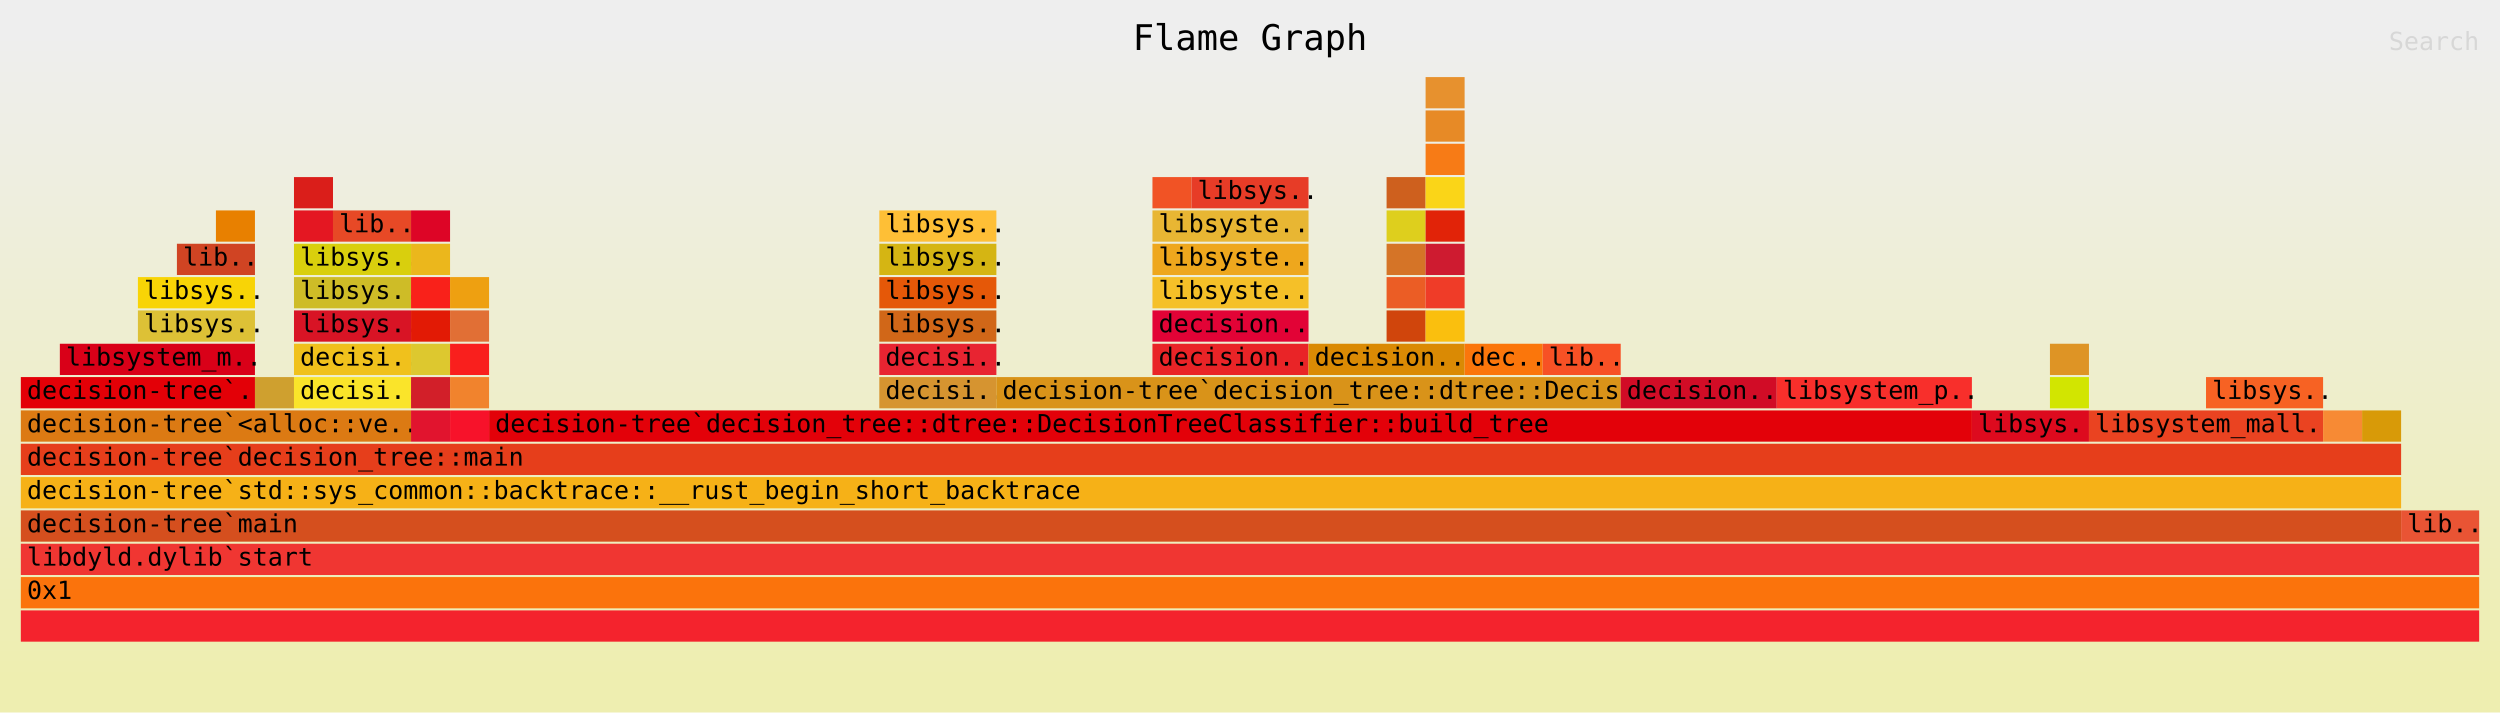
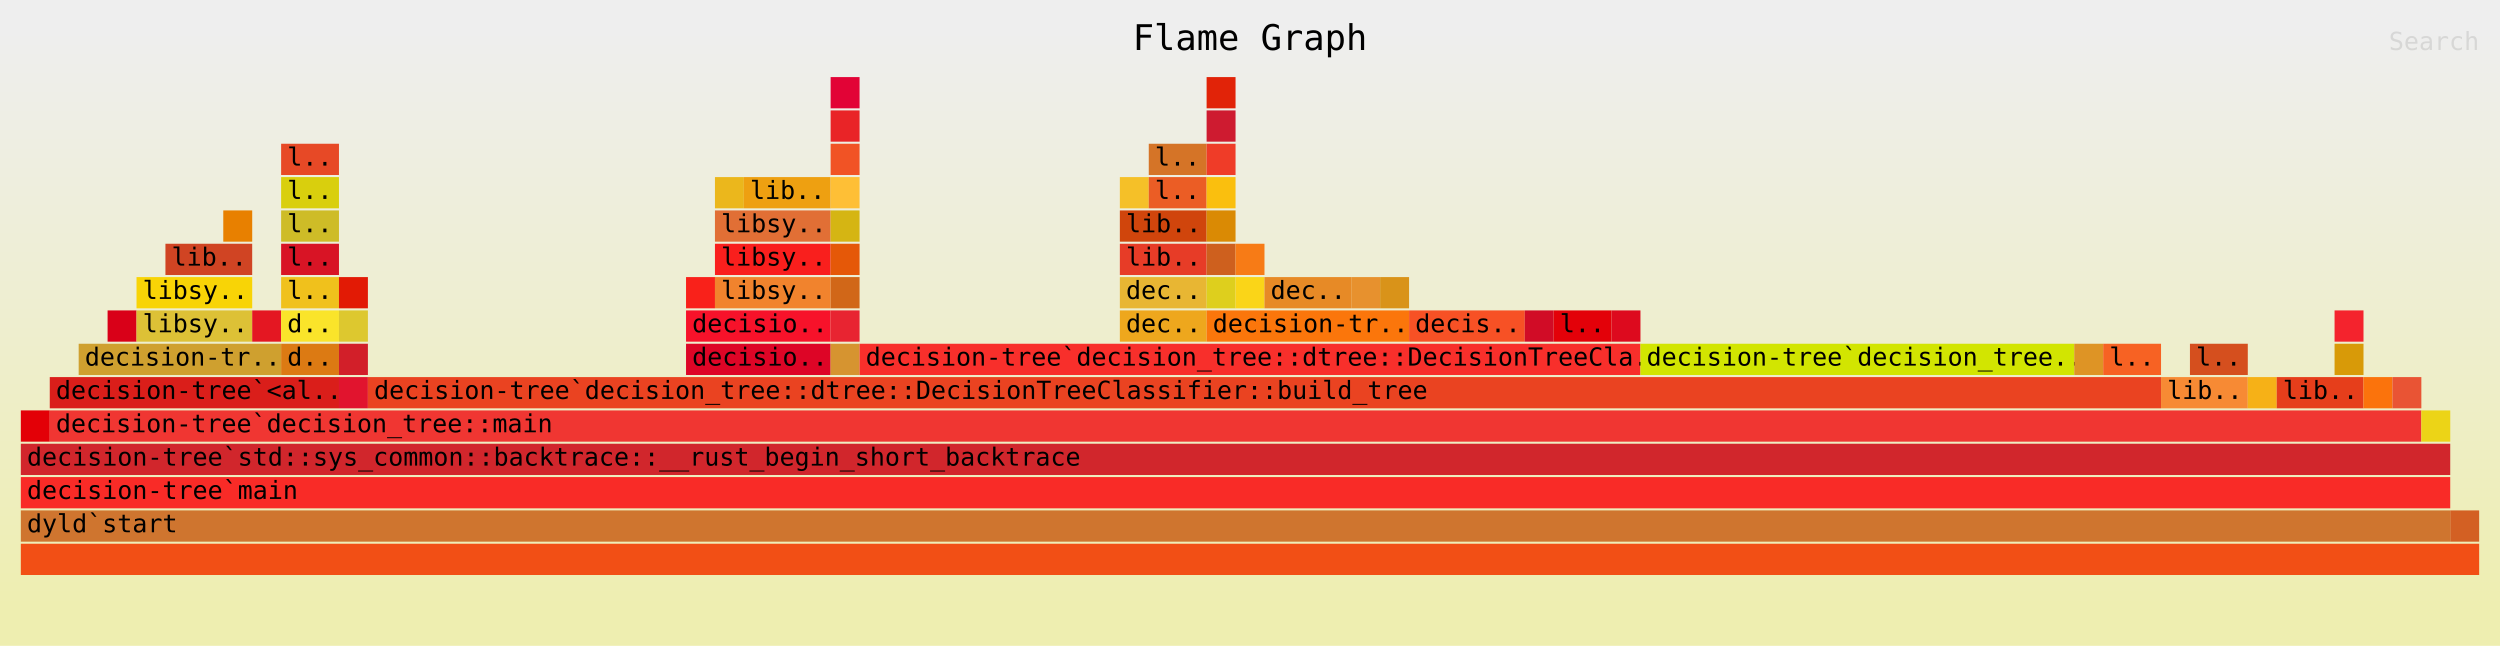
- <svg xmlns="http://www.w3.org/2000/svg" xmlns:ns1="http://github.com/jonhoo/inferno" version="1.1" width="1200" height="342" viewBox="0 0 1200 342">
+ <svg xmlns="http://www.w3.org/2000/svg" xmlns:ns1="http://github.com/jonhoo/inferno" version="1.1" width="1200" height="310" viewBox="0 0 1200 310">
  <defs>
    <linearGradient id="background" y1="0" y2="1" x1="0" x2="0">
      <stop stop-color="#eeeeee" offset="5%" />
      <stop stop-color="#eeeeb0" offset="95%" />
    </linearGradient>
  </defs>
  <style type="text/css">
- text { font-family:monospace; font-size:12px; fill:rgb(0,0,0); }
+ text { font-family:monospace; font-size:12px }
#title { text-anchor:middle; font-size:17px; }
#matched { text-anchor:end; }
#search { text-anchor:end; opacity:0.1; cursor:pointer; }
#search:hover, #search.show { opacity:1; }
#subtitle { text-anchor:middle; font-color:rgb(160,160,160); }
#unzoom { cursor:pointer; }
#frames &gt; *:hover { stroke:black; stroke-width:0.5; cursor:pointer; }
.hide { display:none; }
.parent { opacity:0.5; }
</style>
-   <rect x="0" y="0" width="100%" height="342" fill="url(#background)" />
-   <text id="title" x="50%" y="24.00">Flame Graph</text>
-   <text id="details" x="10" y="325.00"> </text>
-   <text id="unzoom" class="hide" x="10" y="24.00">Reset Zoom</text>
-   <text id="search" x="1190" y="24.00">Search</text>
-   <text id="matched" x="1190" y="325.00"> </text>
-   <svg id="frames" x="10" width="1180" total_samples="63">
-     <g>
-       <rect x="0%" y="181" width="9.524%" height="15" fill="rgb(227,0,7)" ns1:x="0" ns1:w="6" />
-       <text x="0.25%" y="191.50">decision-tree`..</text>
-     </g>
-     <g>
-       <rect x="1.587%" y="165" width="7.936%" height="15" fill="rgb(217,0,24)" ns1:x="1" ns1:w="5" />
-       <text x="1.837%" y="175.50">libsystem_m..</text>
-     </g>
-     <g>
-       <rect x="4.762%" y="149" width="4.762%" height="15" fill="rgb(221,193,54)" ns1:x="3" ns1:w="3" />
-       <text x="5.012%" y="159.50">libsys..</text>
-     </g>
-     <g>
-       <rect x="4.762%" y="133" width="4.762%" height="15" fill="rgb(248,212,6)" ns1:x="3" ns1:w="3" />
-       <text x="5.012%" y="143.50">libsys..</text>
-     </g>
-     <g>
-       <rect x="6.349%" y="117" width="3.175%" height="15" fill="rgb(208,68,35)" ns1:x="4" ns1:w="2" />
-       <text x="6.599%" y="127.50">lib..</text>
-     </g>
-     <g>
-       <rect x="7.936%" y="101" width="1.587%" height="15" fill="rgb(232,128,0)" ns1:x="5" ns1:w="1" />
-       <text x="8.187%" y="111.50" />
-     </g>
-     <g>
-       <rect x="9.524%" y="181" width="1.587%" height="15" fill="rgb(207,160,47)" ns1:x="6" ns1:w="1" />
-       <text x="9.774%" y="191.50" />
-     </g>
-     <g>
-       <rect x="11.111%" y="101" width="1.587%" height="15" fill="rgb(228,23,34)" ns1:x="7" ns1:w="1" />
-       <text x="11.361%" y="111.50" />
-     </g>
-     <g>
-       <rect x="11.111%" y="85" width="1.587%" height="15" fill="rgb(218,30,26)" ns1:x="7" ns1:w="1" />
-       <text x="11.361%" y="95.50" />
-     </g>
-     <g>
-       <rect x="0%" y="197" width="15.873%" height="15" fill="rgb(220,122,19)" ns1:x="0" ns1:w="10" />
-       <text x="0.25%" y="207.50">decision-tree`&lt;alloc::ve..</text>
-     </g>
-     <g>
-       <rect x="11.111%" y="181" width="4.762%" height="15" fill="rgb(250,228,42)" ns1:x="7" ns1:w="3" />
-       <text x="11.361%" y="191.50">decisi..</text>
-     </g>
-     <g>
-       <rect x="11.111%" y="165" width="4.762%" height="15" fill="rgb(240,193,28)" ns1:x="7" ns1:w="3" />
-       <text x="11.361%" y="175.50">decisi..</text>
-     </g>
-     <g>
-       <rect x="11.111%" y="149" width="4.762%" height="15" fill="rgb(216,20,37)" ns1:x="7" ns1:w="3" />
-       <text x="11.361%" y="159.50">libsys..</text>
-     </g>
-     <g>
-       <rect x="11.111%" y="133" width="4.762%" height="15" fill="rgb(206,188,39)" ns1:x="7" ns1:w="3" />
-       <text x="11.361%" y="143.50">libsys..</text>
-     </g>
-     <g>
-       <rect x="11.111%" y="117" width="4.762%" height="15" fill="rgb(217,207,13)" ns1:x="7" ns1:w="3" />
-       <text x="11.361%" y="127.50">libsys..</text>
-     </g>
-     <g>
-       <rect x="12.698%" y="101" width="3.175%" height="15" fill="rgb(231,73,38)" ns1:x="8" ns1:w="2" />
-       <text x="12.948%" y="111.50">lib..</text>
-     </g>
-     <g>
-       <rect x="15.873%" y="197" width="1.587%" height="15" fill="rgb(225,20,46)" ns1:x="10" ns1:w="1" />
-       <text x="16.123%" y="207.50" />
-     </g>
-     <g>
-       <rect x="15.873%" y="181" width="1.587%" height="15" fill="rgb(210,31,41)" ns1:x="10" ns1:w="1" />
-       <text x="16.123%" y="191.50" />
-     </g>
-     <g>
-       <rect x="15.873%" y="165" width="1.587%" height="15" fill="rgb(221,200,47)" ns1:x="10" ns1:w="1" />
-       <text x="16.123%" y="175.50" />
-     </g>
-     <g>
-       <rect x="15.873%" y="149" width="1.587%" height="15" fill="rgb(226,26,5)" ns1:x="10" ns1:w="1" />
-       <text x="16.123%" y="159.50" />
-     </g>
-     <g>
-       <rect x="15.873%" y="133" width="1.587%" height="15" fill="rgb(249,33,26)" ns1:x="10" ns1:w="1" />
-       <text x="16.123%" y="143.50" />
-     </g>
-     <g>
-       <rect x="15.873%" y="117" width="1.587%" height="15" fill="rgb(235,183,28)" ns1:x="10" ns1:w="1" />
-       <text x="16.123%" y="127.50" />
-     </g>
-     <g>
-       <rect x="15.873%" y="101" width="1.587%" height="15" fill="rgb(221,5,38)" ns1:x="10" ns1:w="1" />
-       <text x="16.123%" y="111.50" />
-     </g>
-     <g>
-       <rect x="17.46%" y="197" width="1.587%" height="15" fill="rgb(247,18,42)" ns1:x="11" ns1:w="1" />
-       <text x="17.71%" y="207.50" />
-     </g>
-     <g>
-       <rect x="17.46%" y="181" width="1.587%" height="15" fill="rgb(241,131,45)" ns1:x="11" ns1:w="1" />
-       <text x="17.71%" y="191.50" />
-     </g>
-     <g>
-       <rect x="17.46%" y="165" width="1.587%" height="15" fill="rgb(249,31,29)" ns1:x="11" ns1:w="1" />
-       <text x="17.71%" y="175.50" />
-     </g>
-     <g>
-       <rect x="17.46%" y="149" width="1.587%" height="15" fill="rgb(225,111,53)" ns1:x="11" ns1:w="1" />
-       <text x="17.71%" y="159.50" />
-     </g>
-     <g>
-       <rect x="17.46%" y="133" width="1.587%" height="15" fill="rgb(238,160,17)" ns1:x="11" ns1:w="1" />
-       <text x="17.71%" y="143.50" />
-     </g>
-     <g>
-       <rect x="34.921%" y="181" width="4.762%" height="15" fill="rgb(214,148,48)" ns1:x="22" ns1:w="3" />
-       <text x="35.171%" y="191.50">decisi..</text>
-     </g>
-     <g>
-       <rect x="34.921%" y="165" width="4.762%" height="15" fill="rgb(232,36,49)" ns1:x="22" ns1:w="3" />
-       <text x="35.171%" y="175.50">decisi..</text>
-     </g>
-     <g>
-       <rect x="34.921%" y="149" width="4.762%" height="15" fill="rgb(209,103,24)" ns1:x="22" ns1:w="3" />
-       <text x="35.171%" y="159.50">libsys..</text>
-     </g>
-     <g>
-       <rect x="34.921%" y="133" width="4.762%" height="15" fill="rgb(229,88,8)" ns1:x="22" ns1:w="3" />
-       <text x="35.171%" y="143.50">libsys..</text>
-     </g>
-     <g>
-       <rect x="34.921%" y="117" width="4.762%" height="15" fill="rgb(213,181,19)" ns1:x="22" ns1:w="3" />
-       <text x="35.171%" y="127.50">libsys..</text>
-     </g>
-     <g>
-       <rect x="34.921%" y="101" width="4.762%" height="15" fill="rgb(254,191,54)" ns1:x="22" ns1:w="3" />
-       <text x="35.171%" y="111.50">libsys..</text>
-     </g>
-     <g>
-       <rect x="46.032%" y="85" width="1.587%" height="15" fill="rgb(241,83,37)" ns1:x="29" ns1:w="1" />
-       <text x="46.282%" y="95.50" />
-     </g>
-     <g>
-       <rect x="46.032%" y="165" width="6.349%" height="15" fill="rgb(233,36,39)" ns1:x="29" ns1:w="4" />
-       <text x="46.282%" y="175.50">decision..</text>
-     </g>
-     <g>
-       <rect x="46.032%" y="149" width="6.349%" height="15" fill="rgb(226,3,54)" ns1:x="29" ns1:w="4" />
-       <text x="46.282%" y="159.50">decision..</text>
-     </g>
-     <g>
-       <rect x="46.032%" y="133" width="6.349%" height="15" fill="rgb(245,192,40)" ns1:x="29" ns1:w="4" />
-       <text x="46.282%" y="143.50">libsyste..</text>
-     </g>
-     <g>
-       <rect x="46.032%" y="117" width="6.349%" height="15" fill="rgb(238,167,29)" ns1:x="29" ns1:w="4" />
-       <text x="46.282%" y="127.50">libsyste..</text>
-     </g>
-     <g>
-       <rect x="46.032%" y="101" width="6.349%" height="15" fill="rgb(232,182,51)" ns1:x="29" ns1:w="4" />
-       <text x="46.282%" y="111.50">libsyste..</text>
-     </g>
-     <g>
-       <rect x="47.619%" y="85" width="4.762%" height="15" fill="rgb(231,60,39)" ns1:x="30" ns1:w="3" />
-       <text x="47.869%" y="95.50">libsys..</text>
-     </g>
-     <g>
-       <rect x="55.556%" y="149" width="1.587%" height="15" fill="rgb(208,69,12)" ns1:x="35" ns1:w="1" />
-       <text x="55.806%" y="159.50" />
-     </g>
-     <g>
-       <rect x="55.556%" y="133" width="1.587%" height="15" fill="rgb(235,93,37)" ns1:x="35" ns1:w="1" />
-       <text x="55.806%" y="143.50" />
-     </g>
-     <g>
-       <rect x="55.556%" y="117" width="1.587%" height="15" fill="rgb(213,116,39)" ns1:x="35" ns1:w="1" />
-       <text x="55.806%" y="127.50" />
-     </g>
-     <g>
-       <rect x="55.556%" y="101" width="1.587%" height="15" fill="rgb(222,207,29)" ns1:x="35" ns1:w="1" />
-       <text x="55.806%" y="111.50" />
-     </g>
-     <g>
-       <rect x="55.556%" y="85" width="1.587%" height="15" fill="rgb(206,96,30)" ns1:x="35" ns1:w="1" />
-       <text x="55.806%" y="95.50" />
-     </g>
-     <g>
-       <rect x="52.381%" y="165" width="6.349%" height="15" fill="rgb(218,138,4)" ns1:x="33" ns1:w="4" />
-       <text x="52.631%" y="175.50">decision..</text>
-     </g>
-     <g>
-       <rect x="57.143%" y="149" width="1.587%" height="15" fill="rgb(250,191,14)" ns1:x="36" ns1:w="1" />
-       <text x="57.393%" y="159.50" />
-     </g>
-     <g>
-       <rect x="57.143%" y="133" width="1.587%" height="15" fill="rgb(239,60,40)" ns1:x="36" ns1:w="1" />
-       <text x="57.393%" y="143.50" />
-     </g>
-     <g>
-       <rect x="57.143%" y="117" width="1.587%" height="15" fill="rgb(206,27,48)" ns1:x="36" ns1:w="1" />
-       <text x="57.393%" y="127.50" />
-     </g>
-     <g>
-       <rect x="57.143%" y="101" width="1.587%" height="15" fill="rgb(225,35,8)" ns1:x="36" ns1:w="1" />
-       <text x="57.393%" y="111.50" />
-     </g>
-     <g>
-       <rect x="57.143%" y="85" width="1.587%" height="15" fill="rgb(250,213,24)" ns1:x="36" ns1:w="1" />
-       <text x="57.393%" y="95.50" />
-     </g>
-     <g>
-       <rect x="57.143%" y="69" width="1.587%" height="15" fill="rgb(247,123,22)" ns1:x="36" ns1:w="1" />
-       <text x="57.393%" y="79.50" />
-     </g>
-     <g>
-       <rect x="57.143%" y="53" width="1.587%" height="15" fill="rgb(231,138,38)" ns1:x="36" ns1:w="1" />
-       <text x="57.393%" y="63.50" />
-     </g>
-     <g>
-       <rect x="57.143%" y="37" width="1.587%" height="15" fill="rgb(231,145,46)" ns1:x="36" ns1:w="1" />
-       <text x="57.393%" y="47.50" />
-     </g>
-     <g>
-       <rect x="58.73%" y="165" width="3.175%" height="15" fill="rgb(251,118,11)" ns1:x="37" ns1:w="2" />
-       <text x="58.98%" y="175.50">dec..</text>
-     </g>
-     <g>
-       <rect x="39.682%" y="181" width="25.397%" height="15" fill="rgb(217,147,25)" ns1:x="25" ns1:w="16" />
-       <text x="39.932%" y="191.50">decision-tree`decision_tree::dtree::Decis..</text>
-     </g>
-     <g>
-       <rect x="61.905%" y="165" width="3.175%" height="15" fill="rgb(247,81,37)" ns1:x="39" ns1:w="2" />
-       <text x="62.155%" y="175.50">lib..</text>
-     </g>
-     <g>
-       <rect x="65.079%" y="181" width="6.349%" height="15" fill="rgb(209,12,38)" ns1:x="41" ns1:w="4" />
-       <text x="65.329%" y="191.50">decision..</text>
-     </g>
-     <g>
-       <rect x="19.048%" y="197" width="60.318%" height="15" fill="rgb(227,1,9)" ns1:x="12" ns1:w="38" />
-       <text x="19.298%" y="207.50">decision-tree`decision_tree::dtree::DecisionTreeClassifier::build_tree</text>
-     </g>
-     <g>
-       <rect x="71.429%" y="181" width="7.936%" height="15" fill="rgb(248,47,43)" ns1:x="45" ns1:w="5" />
-       <text x="71.679%" y="191.50">libsystem_p..</text>
-     </g>
-     <g>
-       <rect x="79.365%" y="197" width="4.762%" height="15" fill="rgb(221,10,30)" ns1:x="50" ns1:w="3" />
-       <text x="79.615%" y="207.50">libsys..</text>
-     </g>
-     <g>
-       <rect x="82.54%" y="181" width="1.587%" height="15" fill="rgb(210,229,1)" ns1:x="52" ns1:w="1" />
-       <text x="82.79%" y="191.50" />
-     </g>
-     <g>
-       <rect x="82.54%" y="165" width="1.587%" height="15" fill="rgb(222,148,37)" ns1:x="52" ns1:w="1" />
-       <text x="82.79%" y="175.50" />
-     </g>
-     <g>
-       <rect x="84.127%" y="197" width="9.524%" height="15" fill="rgb(234,67,33)" ns1:x="53" ns1:w="6" />
-       <text x="84.377%" y="207.50">libsystem_mall..</text>
-     </g>
-     <g>
-       <rect x="88.889%" y="181" width="4.762%" height="15" fill="rgb(247,98,35)" ns1:x="56" ns1:w="3" />
-       <text x="89.139%" y="191.50">libsys..</text>
-     </g>
-     <g>
-       <rect x="93.651%" y="197" width="1.587%" height="15" fill="rgb(247,138,52)" ns1:x="59" ns1:w="1" />
-       <text x="93.901%" y="207.50" />
-     </g>
-     <g>
-       <rect x="0%" y="245" width="96.825%" height="15" fill="rgb(213,79,30)" ns1:x="0" ns1:w="61" />
-       <text x="0.25%" y="255.50">decision-tree`main</text>
-     </g>
-     <g>
-       <rect x="0%" y="229" width="96.825%" height="15" fill="rgb(246,177,23)" ns1:x="0" ns1:w="61" />
-       <text x="0.25%" y="239.50">decision-tree`std::sys_common::backtrace::__rust_begin_short_backtrace</text>
-     </g>
-     <g>
-       <rect x="0%" y="213" width="96.825%" height="15" fill="rgb(230,62,27)" ns1:x="0" ns1:w="61" />
-       <text x="0.25%" y="223.50">decision-tree`decision_tree::main</text>
-     </g>
-     <g>
-       <rect x="95.238%" y="197" width="1.587%" height="15" fill="rgb(216,154,8)" ns1:x="60" ns1:w="1" />
-       <text x="95.488%" y="207.50" />
-     </g>
-     <g>
-       <rect x="0%" y="293" width="100%" height="15" fill="rgb(244,35,45)" ns1:x="0" ns1:w="63" />
-       <text x="0.25%" y="303.50" />
-     </g>
-     <g>
-       <rect x="0%" y="277" width="100%" height="15" fill="rgb(251,115,12)" ns1:x="0" ns1:w="63" />
-       <text x="0.25%" y="287.50">0x1</text>
-     </g>
-     <g>
-       <rect x="0%" y="261" width="100%" height="15" fill="rgb(240,54,50)" ns1:x="0" ns1:w="63" />
-       <text x="0.25%" y="271.50">libdyld.dylib`start</text>
-     </g>
-     <g>
-       <rect x="96.825%" y="245" width="3.175%" height="15" fill="rgb(233,84,52)" ns1:x="61" ns1:w="2" />
-       <text x="97.075%" y="255.50">lib..</text>
+   <rect x="0" y="0" width="100%" height="310" fill="url(#background)" />
+   <text id="title" fill="rgb(0,0,0)" x="50%" y="24.00">Flame Graph</text>
+   <text id="details" fill="rgb(0,0,0)" x="10" y="293.00"> </text>
+   <text id="unzoom" class="hide" fill="rgb(0,0,0)" x="10" y="24.00">Reset Zoom</text>
+   <text id="search" fill="rgb(0,0,0)" x="1190" y="24.00">Search</text>
+   <text id="matched" fill="rgb(0,0,0)" x="1190" y="293.00"> </text>
+   <svg id="frames" x="10" width="1180" total_samples="85">
+     <g>
+       <rect x="0%" y="197" width="1.177%" height="15" fill="rgb(227,0,7)" ns1:x="0" ns1:w="1" />
+       <text x="0.25%" y="207.50" />
+     </g>
+     <g>
+       <rect x="3.529%" y="149" width="1.177%" height="15" fill="rgb(217,0,24)" ns1:x="3" ns1:w="1" />
+       <text x="3.779%" y="159.50" />
+     </g>
+     <g>
+       <rect x="4.706%" y="149" width="4.706%" height="15" fill="rgb(221,193,54)" ns1:x="4" ns1:w="4" />
+       <text x="4.956%" y="159.50">libsy..</text>
+     </g>
+     <g>
+       <rect x="4.706%" y="133" width="4.706%" height="15" fill="rgb(248,212,6)" ns1:x="4" ns1:w="4" />
+       <text x="4.956%" y="143.50">libsy..</text>
+     </g>
+     <g>
+       <rect x="5.882%" y="117" width="3.529%" height="15" fill="rgb(208,68,35)" ns1:x="5" ns1:w="3" />
+       <text x="6.132%" y="127.50">lib..</text>
+     </g>
+     <g>
+       <rect x="8.235%" y="101" width="1.177%" height="15" fill="rgb(232,128,0)" ns1:x="7" ns1:w="1" />
+       <text x="8.485%" y="111.50" />
+     </g>
+     <g>
+       <rect x="2.353%" y="165" width="8.235%" height="15" fill="rgb(207,160,47)" ns1:x="2" ns1:w="7" />
+       <text x="2.603%" y="175.50">decision-tr..</text>
+     </g>
+     <g>
+       <rect x="9.412%" y="149" width="1.177%" height="15" fill="rgb(228,23,34)" ns1:x="8" ns1:w="1" />
+       <text x="9.662%" y="159.50" />
+     </g>
+     <g>
+       <rect x="1.177%" y="181" width="11.765%" height="15" fill="rgb(218,30,26)" ns1:x="1" ns1:w="10" />
+       <text x="1.427%" y="191.50">decision-tree`&lt;al..</text>
+     </g>
+     <g>
+       <rect x="10.588%" y="165" width="2.353%" height="15" fill="rgb(220,122,19)" ns1:x="9" ns1:w="2" />
+       <text x="10.838%" y="175.50">d..</text>
+     </g>
+     <g>
+       <rect x="10.588%" y="149" width="2.353%" height="15" fill="rgb(250,228,42)" ns1:x="9" ns1:w="2" />
+       <text x="10.838%" y="159.50">d..</text>
+     </g>
+     <g>
+       <rect x="10.588%" y="133" width="2.353%" height="15" fill="rgb(240,193,28)" ns1:x="9" ns1:w="2" />
+       <text x="10.838%" y="143.50">l..</text>
+     </g>
+     <g>
+       <rect x="10.588%" y="117" width="2.353%" height="15" fill="rgb(216,20,37)" ns1:x="9" ns1:w="2" />
+       <text x="10.838%" y="127.50">l..</text>
+     </g>
+     <g>
+       <rect x="10.588%" y="101" width="2.353%" height="15" fill="rgb(206,188,39)" ns1:x="9" ns1:w="2" />
+       <text x="10.838%" y="111.50">l..</text>
+     </g>
+     <g>
+       <rect x="10.588%" y="85" width="2.353%" height="15" fill="rgb(217,207,13)" ns1:x="9" ns1:w="2" />
+       <text x="10.838%" y="95.50">l..</text>
+     </g>
+     <g>
+       <rect x="10.588%" y="69" width="2.353%" height="15" fill="rgb(231,73,38)" ns1:x="9" ns1:w="2" />
+       <text x="10.838%" y="79.50">l..</text>
+     </g>
+     <g>
+       <rect x="12.941%" y="181" width="1.177%" height="15" fill="rgb(225,20,46)" ns1:x="11" ns1:w="1" />
+       <text x="13.191%" y="191.50" />
+     </g>
+     <g>
+       <rect x="12.941%" y="165" width="1.177%" height="15" fill="rgb(210,31,41)" ns1:x="11" ns1:w="1" />
+       <text x="13.191%" y="175.50" />
+     </g>
+     <g>
+       <rect x="12.941%" y="149" width="1.177%" height="15" fill="rgb(221,200,47)" ns1:x="11" ns1:w="1" />
+       <text x="13.191%" y="159.50" />
+     </g>
+     <g>
+       <rect x="12.941%" y="133" width="1.177%" height="15" fill="rgb(226,26,5)" ns1:x="11" ns1:w="1" />
+       <text x="13.191%" y="143.50" />
+     </g>
+     <g>
+       <rect x="27.059%" y="133" width="1.177%" height="15" fill="rgb(249,33,26)" ns1:x="23" ns1:w="1" />
+       <text x="27.309%" y="143.50" />
+     </g>
+     <g>
+       <rect x="28.235%" y="85" width="1.177%" height="15" fill="rgb(235,183,28)" ns1:x="24" ns1:w="1" />
+       <text x="28.485%" y="95.50" />
+     </g>
+     <g>
+       <rect x="27.059%" y="165" width="5.882%" height="15" fill="rgb(221,5,38)" ns1:x="23" ns1:w="5" />
+       <text x="27.309%" y="175.50">decisio..</text>
+     </g>
+     <g>
+       <rect x="27.059%" y="149" width="5.882%" height="15" fill="rgb(247,18,42)" ns1:x="23" ns1:w="5" />
+       <text x="27.309%" y="159.50">decisio..</text>
+     </g>
+     <g>
+       <rect x="28.235%" y="133" width="4.706%" height="15" fill="rgb(241,131,45)" ns1:x="24" ns1:w="4" />
+       <text x="28.485%" y="143.50">libsy..</text>
+     </g>
+     <g>
+       <rect x="28.235%" y="117" width="4.706%" height="15" fill="rgb(249,31,29)" ns1:x="24" ns1:w="4" />
+       <text x="28.485%" y="127.50">libsy..</text>
+     </g>
+     <g>
+       <rect x="28.235%" y="101" width="4.706%" height="15" fill="rgb(225,111,53)" ns1:x="24" ns1:w="4" />
+       <text x="28.485%" y="111.50">libsy..</text>
+     </g>
+     <g>
+       <rect x="29.412%" y="85" width="3.529%" height="15" fill="rgb(238,160,17)" ns1:x="25" ns1:w="3" />
+       <text x="29.662%" y="95.50">lib..</text>
+     </g>
+     <g>
+       <rect x="32.941%" y="165" width="1.177%" height="15" fill="rgb(214,148,48)" ns1:x="28" ns1:w="1" />
+       <text x="33.191%" y="175.50" />
+     </g>
+     <g>
+       <rect x="32.941%" y="149" width="1.177%" height="15" fill="rgb(232,36,49)" ns1:x="28" ns1:w="1" />
+       <text x="33.191%" y="159.50" />
+     </g>
+     <g>
+       <rect x="32.941%" y="133" width="1.177%" height="15" fill="rgb(209,103,24)" ns1:x="28" ns1:w="1" />
+       <text x="33.191%" y="143.50" />
+     </g>
+     <g>
+       <rect x="32.941%" y="117" width="1.177%" height="15" fill="rgb(229,88,8)" ns1:x="28" ns1:w="1" />
+       <text x="33.191%" y="127.50" />
+     </g>
+     <g>
+       <rect x="32.941%" y="101" width="1.177%" height="15" fill="rgb(213,181,19)" ns1:x="28" ns1:w="1" />
+       <text x="33.191%" y="111.50" />
+     </g>
+     <g>
+       <rect x="32.941%" y="85" width="1.177%" height="15" fill="rgb(254,191,54)" ns1:x="28" ns1:w="1" />
+       <text x="33.191%" y="95.50" />
+     </g>
+     <g>
+       <rect x="32.941%" y="69" width="1.177%" height="15" fill="rgb(241,83,37)" ns1:x="28" ns1:w="1" />
+       <text x="33.191%" y="79.50" />
+     </g>
+     <g>
+       <rect x="32.941%" y="53" width="1.177%" height="15" fill="rgb(233,36,39)" ns1:x="28" ns1:w="1" />
+       <text x="33.191%" y="63.50" />
+     </g>
+     <g>
+       <rect x="32.941%" y="37" width="1.177%" height="15" fill="rgb(226,3,54)" ns1:x="28" ns1:w="1" />
+       <text x="33.191%" y="47.50" />
+     </g>
+     <g>
+       <rect x="44.706%" y="85" width="1.177%" height="15" fill="rgb(245,192,40)" ns1:x="38" ns1:w="1" />
+       <text x="44.956%" y="95.50" />
+     </g>
+     <g>
+       <rect x="44.706%" y="149" width="3.529%" height="15" fill="rgb(238,167,29)" ns1:x="38" ns1:w="3" />
+       <text x="44.956%" y="159.50">dec..</text>
+     </g>
+     <g>
+       <rect x="44.706%" y="133" width="3.529%" height="15" fill="rgb(232,182,51)" ns1:x="38" ns1:w="3" />
+       <text x="44.956%" y="143.50">dec..</text>
+     </g>
+     <g>
+       <rect x="44.706%" y="117" width="3.529%" height="15" fill="rgb(231,60,39)" ns1:x="38" ns1:w="3" />
+       <text x="44.956%" y="127.50">lib..</text>
+     </g>
+     <g>
+       <rect x="44.706%" y="101" width="3.529%" height="15" fill="rgb(208,69,12)" ns1:x="38" ns1:w="3" />
+       <text x="44.956%" y="111.50">lib..</text>
+     </g>
+     <g>
+       <rect x="45.882%" y="85" width="2.353%" height="15" fill="rgb(235,93,37)" ns1:x="39" ns1:w="2" />
+       <text x="46.132%" y="95.50">l..</text>
+     </g>
+     <g>
+       <rect x="45.882%" y="69" width="2.353%" height="15" fill="rgb(213,116,39)" ns1:x="39" ns1:w="2" />
+       <text x="46.132%" y="79.50">l..</text>
+     </g>
+     <g>
+       <rect x="48.235%" y="133" width="1.177%" height="15" fill="rgb(222,207,29)" ns1:x="41" ns1:w="1" />
+       <text x="48.485%" y="143.50" />
+     </g>
+     <g>
+       <rect x="48.235%" y="117" width="1.177%" height="15" fill="rgb(206,96,30)" ns1:x="41" ns1:w="1" />
+       <text x="48.485%" y="127.50" />
+     </g>
+     <g>
+       <rect x="48.235%" y="101" width="1.177%" height="15" fill="rgb(218,138,4)" ns1:x="41" ns1:w="1" />
+       <text x="48.485%" y="111.50" />
+     </g>
+     <g>
+       <rect x="48.235%" y="85" width="1.177%" height="15" fill="rgb(250,191,14)" ns1:x="41" ns1:w="1" />
+       <text x="48.485%" y="95.50" />
+     </g>
+     <g>
+       <rect x="48.235%" y="69" width="1.177%" height="15" fill="rgb(239,60,40)" ns1:x="41" ns1:w="1" />
+       <text x="48.485%" y="79.50" />
+     </g>
+     <g>
+       <rect x="48.235%" y="53" width="1.177%" height="15" fill="rgb(206,27,48)" ns1:x="41" ns1:w="1" />
+       <text x="48.485%" y="63.50" />
+     </g>
+     <g>
+       <rect x="48.235%" y="37" width="1.177%" height="15" fill="rgb(225,35,8)" ns1:x="41" ns1:w="1" />
+       <text x="48.485%" y="47.50" />
+     </g>
+     <g>
+       <rect x="49.412%" y="133" width="1.177%" height="15" fill="rgb(250,213,24)" ns1:x="42" ns1:w="1" />
+       <text x="49.662%" y="143.50" />
+     </g>
+     <g>
+       <rect x="49.412%" y="117" width="1.177%" height="15" fill="rgb(247,123,22)" ns1:x="42" ns1:w="1" />
+       <text x="49.662%" y="127.50" />
+     </g>
+     <g>
+       <rect x="50.588%" y="133" width="3.529%" height="15" fill="rgb(231,138,38)" ns1:x="43" ns1:w="3" />
+       <text x="50.838%" y="143.50">dec..</text>
+     </g>
+     <g>
+       <rect x="54.118%" y="133" width="1.177%" height="15" fill="rgb(231,145,46)" ns1:x="46" ns1:w="1" />
+       <text x="54.368%" y="143.50" />
+     </g>
+     <g>
+       <rect x="48.235%" y="149" width="8.235%" height="15" fill="rgb(251,118,11)" ns1:x="41" ns1:w="7" />
+       <text x="48.485%" y="159.50">decision-tr..</text>
+     </g>
+     <g>
+       <rect x="55.294%" y="133" width="1.177%" height="15" fill="rgb(217,147,25)" ns1:x="47" ns1:w="1" />
+       <text x="55.544%" y="143.50" />
+     </g>
+     <g>
+       <rect x="56.471%" y="149" width="4.706%" height="15" fill="rgb(247,81,37)" ns1:x="48" ns1:w="4" />
+       <text x="56.721%" y="159.50">decis..</text>
+     </g>
+     <g>
+       <rect x="61.176%" y="149" width="1.177%" height="15" fill="rgb(209,12,38)" ns1:x="52" ns1:w="1" />
+       <text x="61.426%" y="159.50" />
+     </g>
+     <g>
+       <rect x="62.353%" y="149" width="2.353%" height="15" fill="rgb(227,1,9)" ns1:x="53" ns1:w="2" />
+       <text x="62.603%" y="159.50">l..</text>
+     </g>
+     <g>
+       <rect x="34.118%" y="165" width="31.765%" height="15" fill="rgb(248,47,43)" ns1:x="29" ns1:w="27" />
+       <text x="34.368%" y="175.50">decision-tree`decision_tree::dtree::DecisionTreeCla..</text>
+     </g>
+     <g>
+       <rect x="64.706%" y="149" width="1.177%" height="15" fill="rgb(221,10,30)" ns1:x="55" ns1:w="1" />
+       <text x="64.956%" y="159.50" />
+     </g>
+     <g>
+       <rect x="65.882%" y="165" width="17.647%" height="15" fill="rgb(210,229,1)" ns1:x="56" ns1:w="15" />
+       <text x="66.132%" y="175.50">decision-tree`decision_tree..</text>
+     </g>
+     <g>
+       <rect x="83.529%" y="165" width="1.177%" height="15" fill="rgb(222,148,37)" ns1:x="71" ns1:w="1" />
+       <text x="83.779%" y="175.50" />
+     </g>
+     <g>
+       <rect x="14.118%" y="181" width="72.941%" height="15" fill="rgb(234,67,33)" ns1:x="12" ns1:w="62" />
+       <text x="14.368%" y="191.50">decision-tree`decision_tree::dtree::DecisionTreeClassifier::build_tree</text>
+     </g>
+     <g>
+       <rect x="84.706%" y="165" width="2.353%" height="15" fill="rgb(247,98,35)" ns1:x="72" ns1:w="2" />
+       <text x="84.956%" y="175.50">l..</text>
+     </g>
+     <g>
+       <rect x="87.059%" y="181" width="3.529%" height="15" fill="rgb(247,138,52)" ns1:x="74" ns1:w="3" />
+       <text x="87.309%" y="191.50">lib..</text>
+     </g>
+     <g>
+       <rect x="88.235%" y="165" width="2.353%" height="15" fill="rgb(213,79,30)" ns1:x="75" ns1:w="2" />
+       <text x="88.485%" y="175.50">l..</text>
+     </g>
+     <g>
+       <rect x="90.588%" y="181" width="1.177%" height="15" fill="rgb(246,177,23)" ns1:x="77" ns1:w="1" />
+       <text x="90.838%" y="191.50" />
+     </g>
+     <g>
+       <rect x="91.765%" y="181" width="3.529%" height="15" fill="rgb(230,62,27)" ns1:x="78" ns1:w="3" />
+       <text x="92.015%" y="191.50">lib..</text>
+     </g>
+     <g>
+       <rect x="94.118%" y="165" width="1.177%" height="15" fill="rgb(216,154,8)" ns1:x="80" ns1:w="1" />
+       <text x="94.368%" y="175.50" />
+     </g>
+     <g>
+       <rect x="94.118%" y="149" width="1.177%" height="15" fill="rgb(244,35,45)" ns1:x="80" ns1:w="1" />
+       <text x="94.368%" y="159.50" />
+     </g>
+     <g>
+       <rect x="95.294%" y="181" width="1.177%" height="15" fill="rgb(251,115,12)" ns1:x="81" ns1:w="1" />
+       <text x="95.544%" y="191.50" />
+     </g>
+     <g>
+       <rect x="1.177%" y="197" width="96.471%" height="15" fill="rgb(240,54,50)" ns1:x="1" ns1:w="82" />
+       <text x="1.427%" y="207.50">decision-tree`decision_tree::main</text>
+     </g>
+     <g>
+       <rect x="96.471%" y="181" width="1.177%" height="15" fill="rgb(233,84,52)" ns1:x="82" ns1:w="1" />
+       <text x="96.721%" y="191.50" />
+     </g>
+     <g>
+       <rect x="0%" y="245" width="98.823%" height="15" fill="rgb(207,117,47)" ns1:x="0" ns1:w="84" />
+       <text x="0.25%" y="255.50">dyld`start</text>
+     </g>
+     <g>
+       <rect x="0%" y="229" width="98.823%" height="15" fill="rgb(249,43,39)" ns1:x="0" ns1:w="84" />
+       <text x="0.25%" y="239.50">decision-tree`main</text>
+     </g>
+     <g>
+       <rect x="0%" y="213" width="98.823%" height="15" fill="rgb(209,38,44)" ns1:x="0" ns1:w="84" />
+       <text x="0.25%" y="223.50">decision-tree`std::sys_common::backtrace::__rust_begin_short_backtrace</text>
+     </g>
+     <g>
+       <rect x="97.647%" y="197" width="1.177%" height="15" fill="rgb(236,212,23)" ns1:x="83" ns1:w="1" />
+       <text x="97.897%" y="207.50" />
+     </g>
+     <g>
+       <rect x="0%" y="261" width="100%" height="15" fill="rgb(242,79,21)" ns1:x="0" ns1:w="85" />
+       <text x="0.25%" y="271.50" />
+     </g>
+     <g>
+       <rect x="98.823%" y="245" width="1.177%" height="15" fill="rgb(211,96,35)" ns1:x="84" ns1:w="1" />
+       <text x="99.073%" y="255.50" />
    </g>
  </svg>
</svg>
